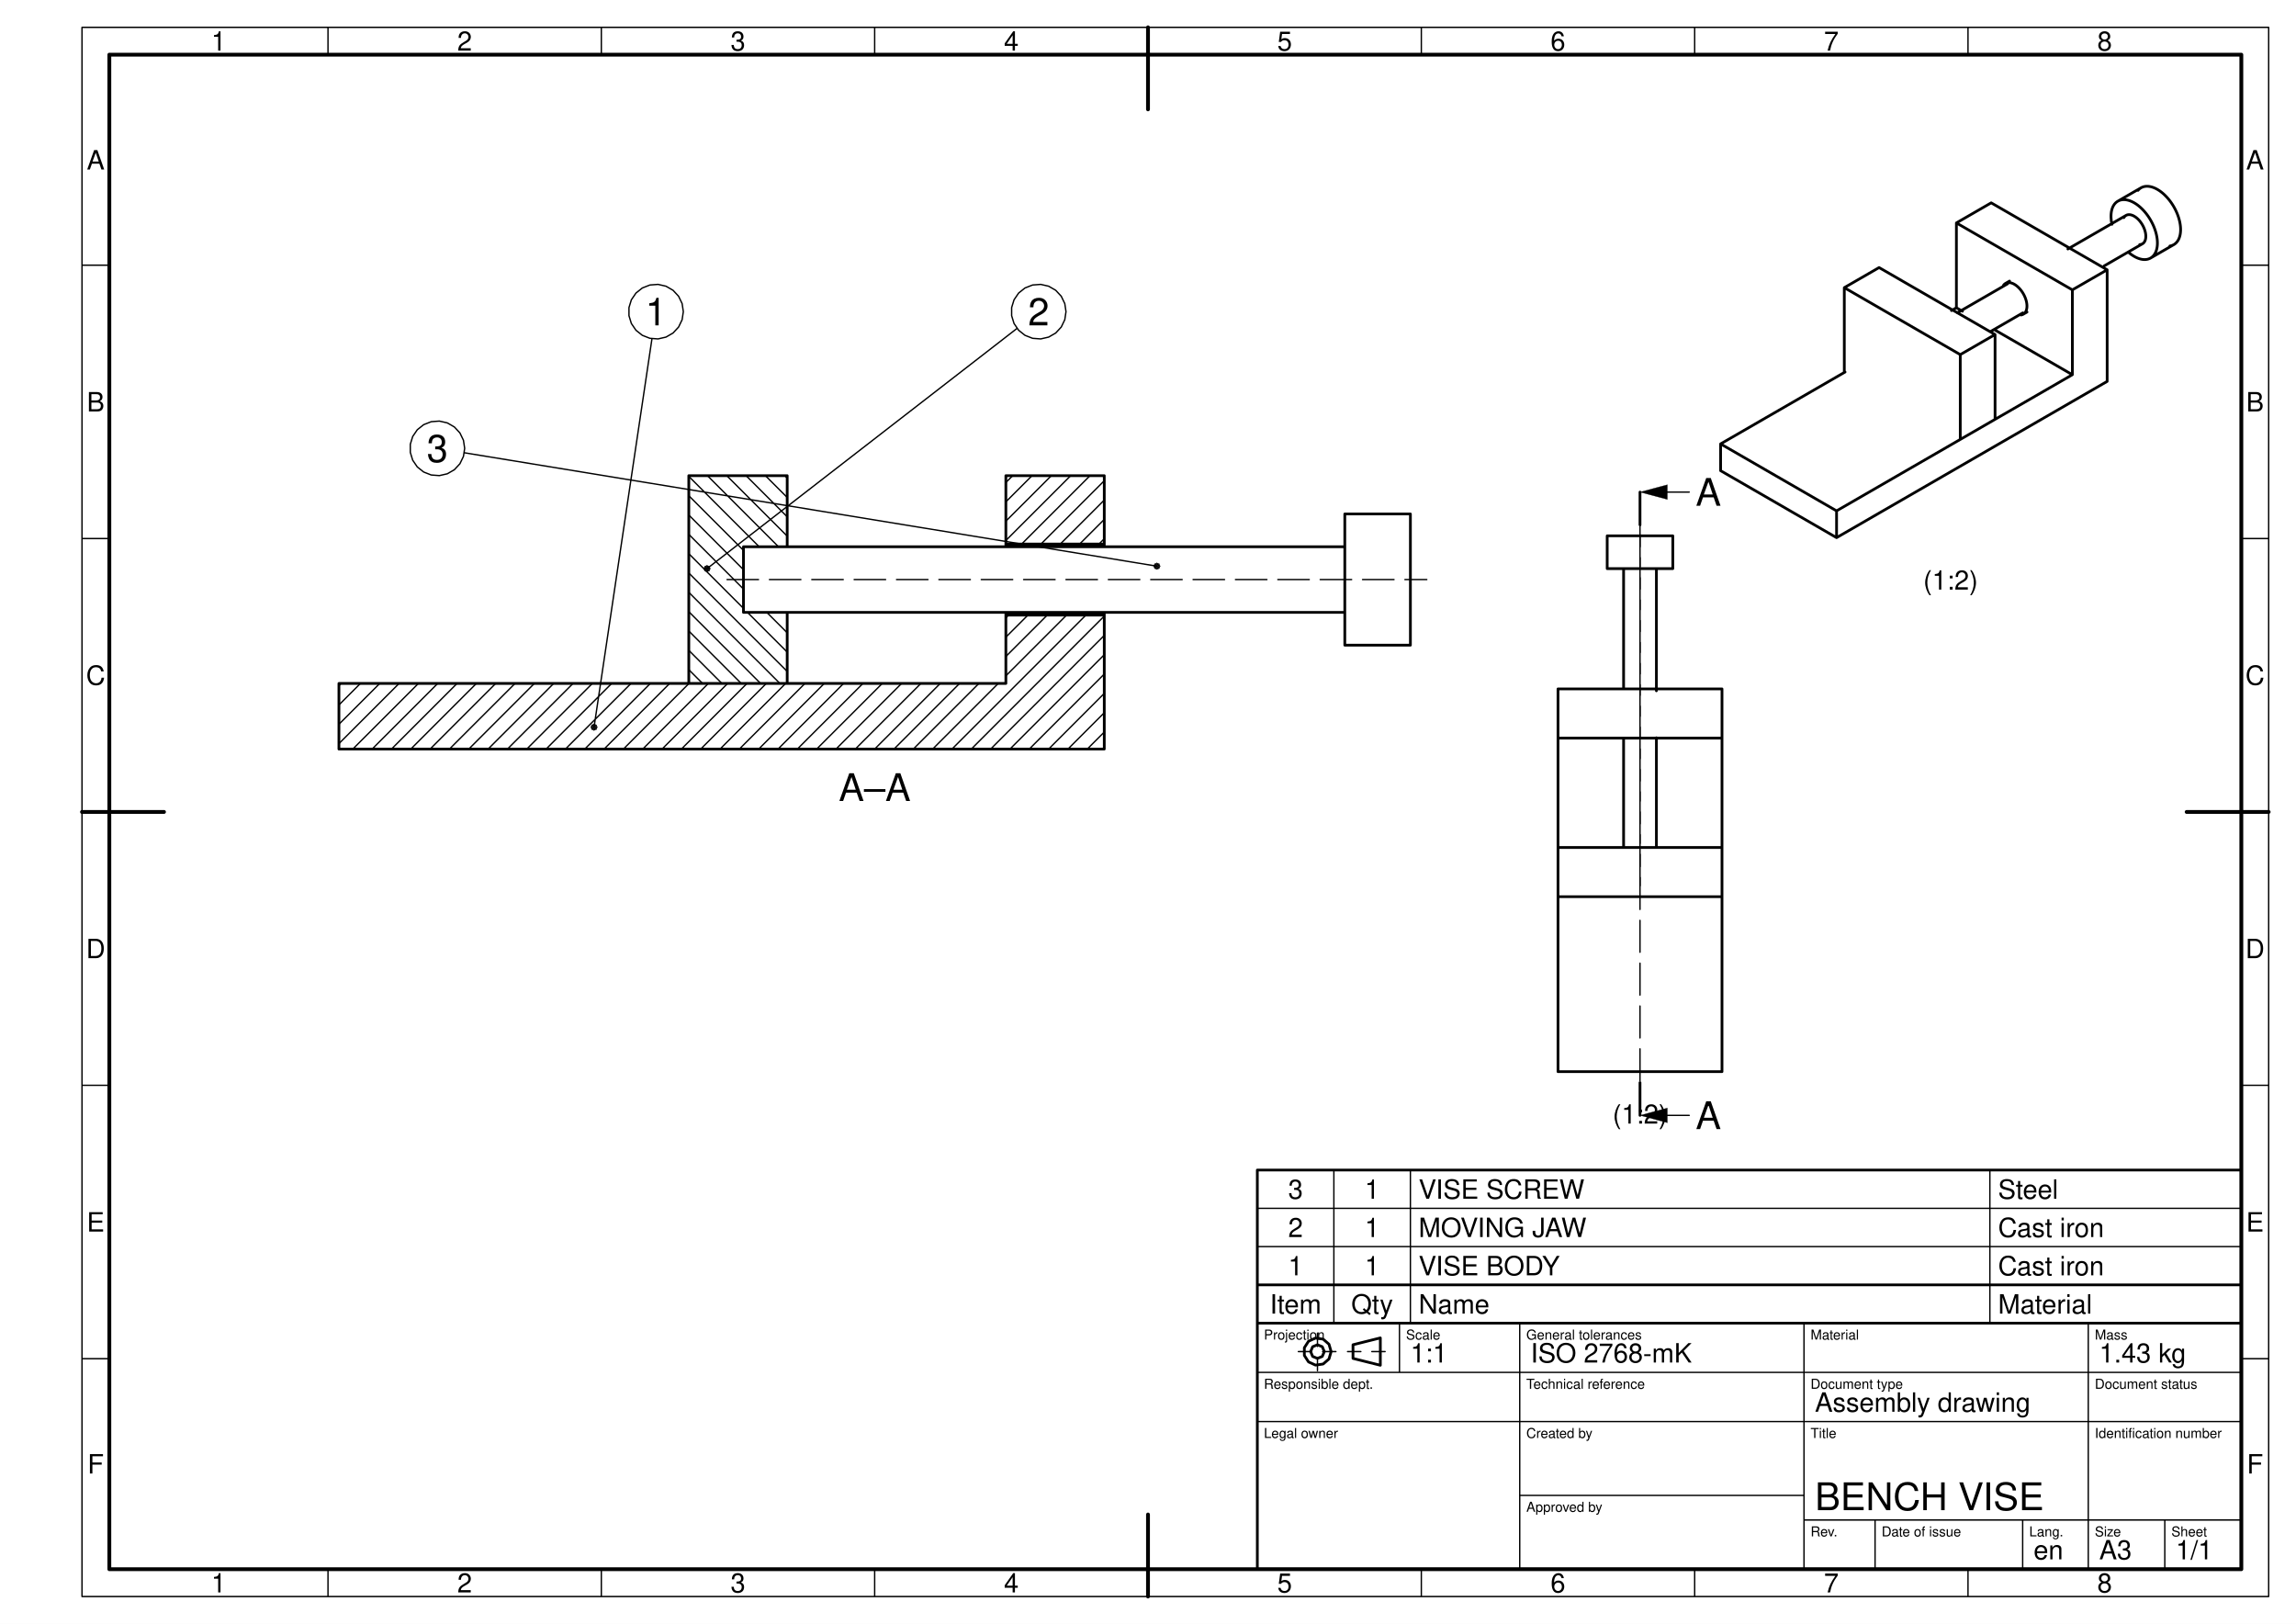
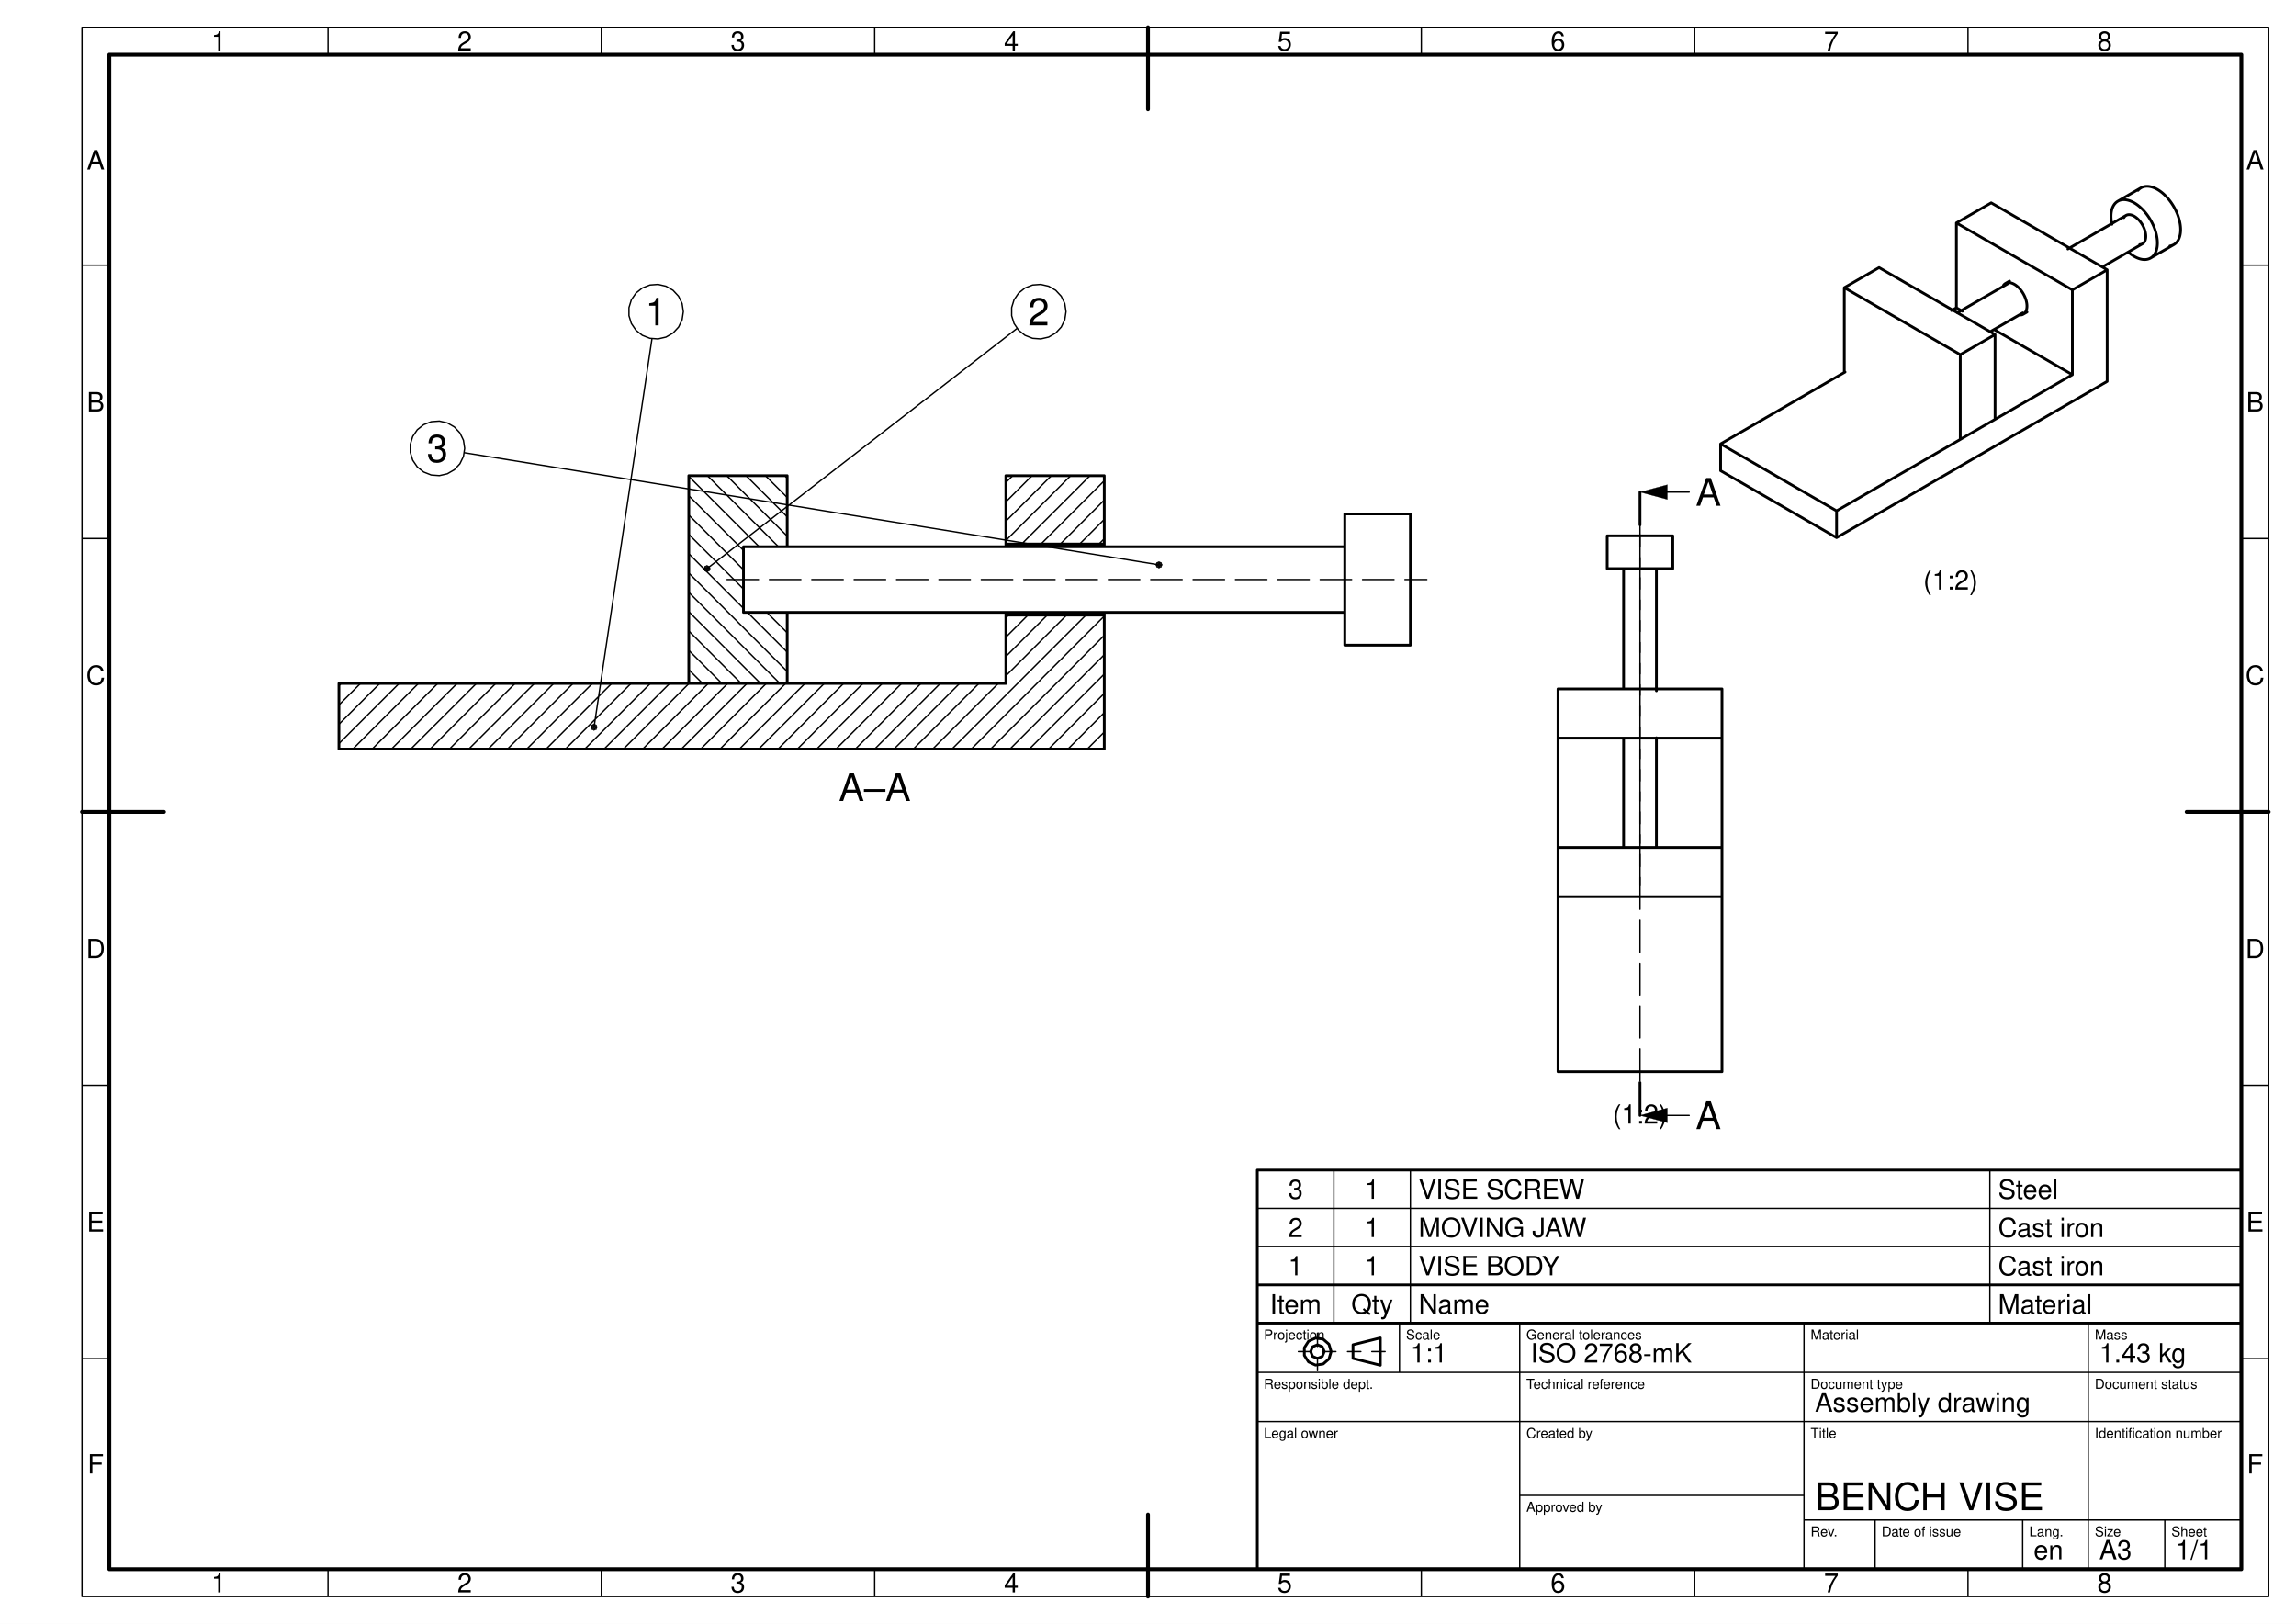
<svg xmlns="http://www.w3.org/2000/svg" width="420mm" height="297mm" viewBox="0 0 420 297">
  <rect width="420" height="297" fill="white" />
  <path d="M300.000 90.000L305.000 91.340L305.000 88.660Z" fill="rgb(0,0,0)" stroke="rgb(0,0,0)" stroke-width="0.05" />
  <path d="M300.000 204.000L305.000 205.340L305.000 202.660Z" fill="rgb(0,0,0)" stroke="rgb(0,0,0)" stroke-width="0.05" />
  <path d="M108.667 133.000L109.267 133.000L109.091 132.576Z" fill="rgb(0,0,0)" stroke="rgb(0,0,0)" stroke-width="0.05" />
  <path d="M108.667 133.000L109.091 132.576L108.667 132.400Z" fill="rgb(0,0,0)" stroke="rgb(0,0,0)" stroke-width="0.05" />
  <path d="M108.667 133.000L108.667 132.400L108.242 132.576Z" fill="rgb(0,0,0)" stroke="rgb(0,0,0)" stroke-width="0.05" />
  <path d="M108.667 133.000L108.242 132.576L108.067 133.000Z" fill="rgb(0,0,0)" stroke="rgb(0,0,0)" stroke-width="0.05" />
  <path d="M108.667 133.000L108.067 133.000L108.242 133.424Z" fill="rgb(0,0,0)" stroke="rgb(0,0,0)" stroke-width="0.05" />
  <path d="M108.667 133.000L108.242 133.424L108.667 133.600Z" fill="rgb(0,0,0)" stroke="rgb(0,0,0)" stroke-width="0.05" />
  <path d="M108.667 133.000L108.667 133.600L109.091 133.424Z" fill="rgb(0,0,0)" stroke="rgb(0,0,0)" stroke-width="0.05" />
  <path d="M108.667 133.000L109.091 133.424L109.267 133.000Z" fill="rgb(0,0,0)" stroke="rgb(0,0,0)" stroke-width="0.05" />
  <path d="M129.333 104.000L129.933 104.000L129.758 103.576Z" fill="rgb(0,0,0)" stroke="rgb(0,0,0)" stroke-width="0.05" />
  <path d="M129.333 104.000L129.758 103.576L129.333 103.400Z" fill="rgb(0,0,0)" stroke="rgb(0,0,0)" stroke-width="0.05" />
  <path d="M129.333 104.000L129.333 103.400L128.909 103.576Z" fill="rgb(0,0,0)" stroke="rgb(0,0,0)" stroke-width="0.05" />
  <path d="M129.333 104.000L128.909 103.576L128.733 104.000Z" fill="rgb(0,0,0)" stroke="rgb(0,0,0)" stroke-width="0.05" />
  <path d="M129.333 104.000L128.733 104.000L128.909 104.424Z" fill="rgb(0,0,0)" stroke="rgb(0,0,0)" stroke-width="0.05" />
  <path d="M129.333 104.000L128.909 104.424L129.333 104.600Z" fill="rgb(0,0,0)" stroke="rgb(0,0,0)" stroke-width="0.05" />
  <path d="M129.333 104.000L129.333 104.600L129.758 104.424Z" fill="rgb(0,0,0)" stroke="rgb(0,0,0)" stroke-width="0.05" />
  <path d="M129.333 104.000L129.758 104.424L129.933 104.000Z" fill="rgb(0,0,0)" stroke="rgb(0,0,0)" stroke-width="0.05" />
-   <path d="M211.625 103.550L212.225 103.550L212.049 103.125Z" fill="rgb(0,0,0)" stroke="rgb(0,0,0)" stroke-width="0.05" />
-   <path d="M211.625 103.550L212.049 103.125L211.625 102.950Z" fill="rgb(0,0,0)" stroke="rgb(0,0,0)" stroke-width="0.05" />
-   <path d="M211.625 103.550L211.625 102.950L211.201 103.125Z" fill="rgb(0,0,0)" stroke="rgb(0,0,0)" stroke-width="0.05" />
-   <path d="M211.625 103.550L211.201 103.125L211.025 103.550Z" fill="rgb(0,0,0)" stroke="rgb(0,0,0)" stroke-width="0.05" />
-   <path d="M211.625 103.550L211.025 103.550L211.201 103.974Z" fill="rgb(0,0,0)" stroke="rgb(0,0,0)" stroke-width="0.05" />
-   <path d="M211.625 103.550L211.201 103.974L211.625 104.150Z" fill="rgb(0,0,0)" stroke="rgb(0,0,0)" stroke-width="0.05" />
-   <path d="M211.625 103.550L211.625 104.150L212.049 103.974Z" fill="rgb(0,0,0)" stroke="rgb(0,0,0)" stroke-width="0.05" />
-   <path d="M211.625 103.550L212.049 103.974L212.225 103.550Z" fill="rgb(0,0,0)" stroke="rgb(0,0,0)" stroke-width="0.05" />
-   <path d="M15.000 292.000L415.000 292.000L415.000 5.000L15.000 5.000L15.000 292.000M60.000 10.000L60.000 5.000M60.000 287.000L60.000 292.000M110.000 10.000L110.000 5.000M110.000 287.000L110.000 292.000M160.000 10.000L160.000 5.000M160.000 287.000L160.000 292.000M210.000 10.000L210.000 5.000M210.000 287.000L210.000 292.000M260.000 10.000L260.000 5.000M260.000 287.000L260.000 292.000M310.000 10.000L310.000 5.000M310.000 287.000L310.000 292.000M360.000 10.000L360.000 5.000M360.000 287.000L360.000 292.000M410.000 248.500L415.000 248.500M20.000 248.500L15.000 248.500M410.000 198.500L415.000 198.500M20.000 198.500L15.000 198.500M410.000 148.500L415.000 148.500M20.000 148.500L15.000 148.500M410.000 98.500L415.000 98.500M20.000 98.500L15.000 98.500M410.000 48.500L415.000 48.500M20.000 48.500L15.000 48.500M410.000 260.000L382.000 260.000L330.000 260.000L278.000 260.000L278.000 287.000L278.000 273.500L278.000 260.000L278.000 251.000L230.000 251.000L256.000 251.000L278.000 251.000L330.000 251.000L382.000 251.000L410.000 251.000L410.000 260.000L410.000 278.000L410.000 287.000L396.000 287.000L382.000 287.000L370.000 287.000L343.000 287.000L330.000 287.000L278.000 287.000L230.000 287.000L230.000 260.000L230.000 251.000L230.000 242.000L256.000 242.000L278.000 242.000L330.000 242.000L382.000 242.000L410.000 242.000L410.000 251.000M256.000 251.000L256.000 242.000M278.000 251.000L278.000 242.000M330.000 260.000L330.000 273.500L330.000 287.000L330.000 278.000L330.000 260.000L330.000 251.000L330.000 242.000M382.000 287.000L382.000 278.000L382.000 260.000L382.000 251.000L382.000 242.000M230.000 260.000L278.000 260.000M278.000 273.500L330.000 273.500M330.000 278.000L382.000 278.000L396.000 278.000L410.000 278.000L382.000 278.000L370.000 278.000L343.000 278.000L330.000 278.000M343.000 287.000L343.000 278.000M370.000 287.000L370.000 278.000M396.000 287.000L396.000 278.000M201.036 99.500L201.431 99.105L202.000 98.536M197.500 99.500L199.344 97.656L202.000 95.000M193.964 99.500L197.258 96.207L202.000 91.464M190.429 99.500L195.171 94.758L202.000 87.929M186.893 99.500L193.085 93.309L199.393 87.000M184.000 98.858L190.998 91.860L195.858 87.000M184.000 95.322L188.912 90.411L192.322 87.000M184.000 91.787L186.825 88.962L188.787 87.000M184.000 88.251L184.738 87.513L185.251 87.000M198.642 112.500L198.642 112.500L191.011 120.132L185.285 125.857L176.341 134.801L174.142 137.000M195.107 112.500L195.107 112.500L184.000 123.607M191.571 112.500L191.571 112.500L184.000 120.071M188.036 112.500L188.036 112.500L184.000 116.536M184.500 112.500L184.500 112.500L184.000 113.000M202.000 133.891L200.135 135.756L199.136 136.755L198.891 137.000M202.000 130.355L198.013 134.342L195.880 136.475L195.355 137.000M202.000 126.820L195.892 132.928L192.624 136.196L191.820 137.000M202.000 123.284L193.771 131.514L189.367 135.917L188.284 137.000M202.000 119.749L191.649 130.099L186.111 135.638L184.749 137.000M202.000 116.213L189.528 128.685L182.854 135.359L181.213 137.000M202.000 112.678L187.407 127.271L179.598 135.080L177.678 137.000M182.607 125.000L173.085 134.522L170.607 137.000M179.071 125.000L169.829 134.242L167.071 137.000M175.536 125.000L166.572 133.963L163.536 137.000M172.000 125.000L163.316 133.684L160.000 137.000M168.464 125.000L160.059 133.405L156.464 137.000M164.929 125.000L156.803 133.126L152.929 137.000M161.393 125.000L153.547 132.847L149.393 137.000M157.858 125.000L150.290 132.568L145.858 137.000M154.322 125.000L147.034 132.289L142.322 137.000M150.787 125.000L143.777 132.009L138.787 137.000M147.251 125.000L140.521 131.730L135.251 137.000M143.716 125.000L137.264 131.451L131.716 137.000M140.180 125.000L134.008 131.172L128.180 137.000M136.645 125.000L130.752 130.893L124.645 137.000M133.109 125.000L127.495 130.614L121.109 137.000M129.574 125.000L124.239 130.335L117.574 137.000M126.038 125.000L120.982 130.056L114.038 137.000M122.503 125.000L117.726 129.777L110.503 137.000M118.967 125.000L114.470 129.497L106.967 137.000M115.431 125.000L111.213 129.218L103.431 137.000M111.896 125.000L107.957 128.939L99.896 137.000M108.360 125.000L104.700 128.660L96.360 137.000M104.825 125.000L101.444 128.381L92.825 137.000M101.289 125.000L98.188 128.102L89.289 137.000M97.754 125.000L94.931 127.823L85.754 137.000M94.218 125.000L91.675 127.544L82.218 137.000M90.683 125.000L88.418 127.264L78.683 137.000M87.147 125.000L85.162 126.985L75.147 137.000M83.612 125.000L81.905 126.706L71.612 137.000M80.076 125.000L78.649 126.427L68.076 137.000M76.541 125.000L75.393 126.148L64.541 137.000M73.005 125.000L72.136 125.869L62.000 136.005M69.470 125.000L68.880 125.590L62.000 132.470M65.934 125.000L65.623 125.311L62.000 128.934M62.398 125.000L62.367 125.031L62.000 125.398M143.805 112.000L143.887 112.082L144.000 112.195M140.269 112.000L141.834 113.565L144.000 115.731M136.734 112.000L139.781 115.047L144.000 119.266M126.000 104.802L131.771 110.573L134.782 113.584L137.728 116.530L144.000 122.802M126.000 108.337L130.761 113.098L133.245 115.582L135.675 118.012L142.663 125.000M126.000 111.873L129.751 115.624L131.707 117.580L133.622 119.495L139.127 125.000M126.000 115.409L128.740 118.149L130.170 119.579L131.569 120.978L135.591 125.000M126.000 118.944L127.730 120.674L128.633 121.577L129.516 122.460L132.056 125.000M126.000 122.480L126.720 123.200L127.096 123.575L127.463 123.943L128.520 125.000M144.000 87.447L143.553 87.000M144.000 90.982L140.018 87.000M144.000 94.518L136.482 87.000M144.000 98.053L132.947 87.000M142.411 100.000L138.281 95.869L129.411 87.000M126.000 87.124L126.414 87.539L138.876 100.000M126.000 90.660L135.811 100.471L136.000 100.660M126.000 94.195L134.801 102.997L136.000 104.195M126.000 97.731L133.791 105.522L136.000 107.731M126.000 101.266L132.781 108.047L136.000 111.266M309.000 90.000L304.000 90.000M309.000 204.000L304.000 204.000M230.000 228.000L410.000 228.000M230.000 221.000L410.000 221.000M244.000 242.000L244.000 214.000M258.000 242.000L258.000 214.000M364.000 242.000L364.000 214.000M125.000 57.000L124.778 55.526L124.131 54.183L123.117 53.091L121.827 52.346L120.374 52.014L118.887 52.125L117.500 52.670L116.335 53.599L115.495 54.831L115.056 56.255L115.056 57.745L115.495 59.169L116.335 60.401L117.500 61.330L118.887 61.875L120.374 61.986L121.827 61.654L123.117 60.909L124.131 59.817L124.778 58.474L125.000 57.000M119.263 61.945L108.667 133.000M195.000 57.000L194.778 55.526L194.131 54.183L193.117 53.091L191.827 52.346L190.374 52.014L188.887 52.125L187.500 52.670L186.335 53.599L185.495 54.831L185.056 56.255L185.056 57.745L185.495 59.169L186.335 60.401L187.500 61.330L188.887 61.875L190.374 61.986L191.827 61.654L193.117 60.909L194.131 59.817L194.778 58.474L195.000 57.000M186.047 60.062L129.333 104.000M85.000 82.000L84.778 80.526L84.131 79.183L83.117 78.091L81.827 77.346L80.374 77.014L78.887 77.125L77.500 77.670L76.335 78.599L75.495 79.831L75.056 81.255L75.056 82.745L75.495 84.169L76.335 85.401L77.500 86.330L78.887 86.875L80.374 86.986L81.827 86.654L83.117 85.909L84.131 84.817L84.778 83.474L85.000 82.000M84.934 82.808L211.625 103.550" fill="none" stroke="black" stroke-width="0.25" stroke-linecap="round" stroke-linejoin="round" />
+   <path d="M212.007 103.305L212.607 103.305L212.431 102.881Z" fill="rgb(0,0,0)" stroke="rgb(0,0,0)" stroke-width="0.05" />
+   <path d="M212.007 103.305L212.431 102.881L212.007 102.705Z" fill="rgb(0,0,0)" stroke="rgb(0,0,0)" stroke-width="0.05" />
+   <path d="M212.007 103.305L212.007 102.705L211.583 102.881Z" fill="rgb(0,0,0)" stroke="rgb(0,0,0)" stroke-width="0.05" />
+   <path d="M212.007 103.305L211.583 102.881L211.407 103.305Z" fill="rgb(0,0,0)" stroke="rgb(0,0,0)" stroke-width="0.05" />
+   <path d="M212.007 103.305L211.407 103.305L211.583 103.729Z" fill="rgb(0,0,0)" stroke="rgb(0,0,0)" stroke-width="0.05" />
+   <path d="M212.007 103.305L211.583 103.729L212.007 103.905Z" fill="rgb(0,0,0)" stroke="rgb(0,0,0)" stroke-width="0.05" />
+   <path d="M212.007 103.305L212.007 103.905L212.431 103.729Z" fill="rgb(0,0,0)" stroke="rgb(0,0,0)" stroke-width="0.05" />
+   <path d="M212.007 103.305L212.431 103.729L212.607 103.305Z" fill="rgb(0,0,0)" stroke="rgb(0,0,0)" stroke-width="0.05" />
+   <path d="M15.000 292.000L415.000 292.000L415.000 5.000L15.000 5.000L15.000 292.000M60.000 10.000L60.000 5.000M60.000 287.000L60.000 292.000M110.000 10.000L110.000 5.000M110.000 287.000L110.000 292.000M160.000 10.000L160.000 5.000M160.000 287.000L160.000 292.000M210.000 10.000L210.000 5.000M210.000 287.000L210.000 292.000M260.000 10.000L260.000 5.000M260.000 287.000L260.000 292.000M310.000 10.000L310.000 5.000M310.000 287.000L310.000 292.000M360.000 10.000L360.000 5.000M360.000 287.000L360.000 292.000M410.000 248.500L415.000 248.500M20.000 248.500L15.000 248.500M410.000 198.500L415.000 198.500M20.000 198.500L15.000 198.500M410.000 148.500L415.000 148.500M20.000 148.500L15.000 148.500M410.000 98.500L415.000 98.500M20.000 98.500L15.000 98.500M410.000 48.500L415.000 48.500M20.000 48.500L15.000 48.500M410.000 260.000L382.000 260.000L330.000 260.000L278.000 260.000L278.000 287.000L278.000 273.500L278.000 260.000L278.000 251.000L230.000 251.000L256.000 251.000L278.000 251.000L330.000 251.000L382.000 251.000L410.000 251.000L410.000 260.000L410.000 278.000L410.000 287.000L396.000 287.000L382.000 287.000L370.000 287.000L343.000 287.000L330.000 287.000L278.000 287.000L230.000 287.000L230.000 260.000L230.000 251.000L230.000 242.000L256.000 242.000L278.000 242.000L330.000 242.000L382.000 242.000L410.000 242.000L410.000 251.000M256.000 251.000L256.000 242.000M278.000 251.000L278.000 242.000M330.000 260.000L330.000 273.500L330.000 287.000L330.000 278.000L330.000 260.000L330.000 251.000L330.000 242.000M382.000 287.000L382.000 278.000L382.000 260.000L382.000 251.000L382.000 242.000M230.000 260.000L278.000 260.000M278.000 273.500L330.000 273.500M330.000 278.000L382.000 278.000L396.000 278.000L410.000 278.000L382.000 278.000L370.000 278.000L343.000 278.000L330.000 278.000M343.000 287.000L343.000 278.000M370.000 287.000L370.000 278.000M396.000 287.000L396.000 278.000M201.036 99.500L201.431 99.105L202.000 98.536M197.500 99.500L199.344 97.656L202.000 95.000M193.964 99.500L197.258 96.207L202.000 91.464M190.429 99.500L195.171 94.758L202.000 87.929M186.893 99.500L193.085 93.309L199.393 87.000M184.000 98.858L190.998 91.860L195.858 87.000M184.000 95.322L188.912 90.411L192.322 87.000M184.000 91.787L186.825 88.962L188.787 87.000M184.000 88.251L184.738 87.513L185.251 87.000M198.642 112.500L198.642 112.500L191.011 120.132L185.285 125.857L176.341 134.801L174.142 137.000M195.107 112.500L195.107 112.500L184.000 123.607M191.571 112.500L191.571 112.500L184.000 120.071M188.036 112.500L188.036 112.500L184.000 116.536M184.500 112.500L184.500 112.500L184.000 113.000M202.000 133.891L200.135 135.756L199.136 136.755L198.891 137.000M202.000 130.355L198.013 134.342L195.880 136.475L195.355 137.000M202.000 126.820L195.892 132.928L192.624 136.196L191.820 137.000M202.000 123.284L193.771 131.514L189.367 135.917L188.284 137.000M202.000 119.749L191.649 130.099L186.111 135.638L184.749 137.000M202.000 116.213L189.528 128.685L182.854 135.359L181.213 137.000M202.000 112.678L187.407 127.271L179.598 135.080L177.678 137.000M182.607 125.000L173.085 134.522L170.607 137.000M179.071 125.000L169.829 134.242L167.071 137.000M175.536 125.000L166.572 133.963L163.536 137.000M172.000 125.000L163.316 133.684L160.000 137.000M168.464 125.000L160.059 133.405L156.464 137.000M164.929 125.000L156.803 133.126L152.929 137.000M161.393 125.000L153.547 132.847L149.393 137.000M157.858 125.000L150.290 132.568L145.858 137.000M154.322 125.000L147.034 132.289L142.322 137.000M150.787 125.000L143.777 132.009L138.787 137.000M147.251 125.000L140.521 131.730L135.251 137.000M143.716 125.000L137.264 131.451L131.716 137.000M140.180 125.000L134.008 131.172L128.180 137.000M136.645 125.000L130.752 130.893L124.645 137.000M133.109 125.000L127.495 130.614L121.109 137.000M129.574 125.000L124.239 130.335L117.574 137.000M126.038 125.000L120.982 130.056L114.038 137.000M122.503 125.000L117.726 129.777L110.503 137.000M118.967 125.000L114.470 129.497L106.967 137.000M115.431 125.000L111.213 129.218L103.431 137.000M111.896 125.000L107.957 128.939L99.896 137.000M108.360 125.000L104.700 128.660L96.360 137.000M104.825 125.000L101.444 128.381L92.825 137.000M101.289 125.000L98.188 128.102L89.289 137.000M97.754 125.000L94.931 127.823L85.754 137.000M94.218 125.000L91.675 127.544L82.218 137.000M90.683 125.000L88.418 127.264L78.683 137.000M87.147 125.000L85.162 126.985L75.147 137.000M83.612 125.000L81.905 126.706L71.612 137.000M80.076 125.000L78.649 126.427L68.076 137.000M76.541 125.000L75.393 126.148L64.541 137.000M73.005 125.000L72.136 125.869L62.000 136.005M69.470 125.000L68.880 125.590L62.000 132.470M65.934 125.000L65.623 125.311L62.000 128.934M62.398 125.000L62.367 125.031L62.000 125.398M143.805 112.000L143.887 112.082L144.000 112.195M140.269 112.000L141.834 113.565L144.000 115.731M136.734 112.000L139.781 115.047L144.000 119.266M126.000 104.802L131.771 110.573L134.782 113.584L137.728 116.530L144.000 122.802M126.000 108.337L130.761 113.098L133.245 115.582L135.675 118.012L142.663 125.000M126.000 111.873L129.751 115.624L131.707 117.580L133.622 119.495L139.127 125.000M126.000 115.409L128.740 118.149L130.170 119.579L131.569 120.978L135.591 125.000M126.000 118.944L127.730 120.674L128.633 121.577L129.516 122.460L132.056 125.000M126.000 122.480L126.720 123.200L127.096 123.575L127.463 123.943L128.520 125.000M144.000 87.447L143.553 87.000M144.000 90.982L140.018 87.000M144.000 94.518L136.482 87.000M144.000 98.053L132.947 87.000M142.411 100.000L138.281 95.869L129.411 87.000M126.000 87.124L126.414 87.539L138.876 100.000M126.000 90.660L135.811 100.471L136.000 100.660M126.000 94.195L134.801 102.997L136.000 104.195M126.000 97.731L133.791 105.522L136.000 107.731M126.000 101.266L132.781 108.047L136.000 111.266M309.000 90.000L304.000 90.000M309.000 204.000L304.000 204.000M230.000 228.000L410.000 228.000M230.000 221.000L410.000 221.000M244.000 242.000L244.000 214.000M258.000 242.000L258.000 214.000M364.000 242.000L364.000 214.000M125.000 57.000L124.778 55.526L124.131 54.183L123.117 53.091L121.827 52.346L120.374 52.014L118.887 52.125L117.500 52.670L116.335 53.599L115.495 54.831L115.056 56.255L115.056 57.745L115.495 59.169L116.335 60.401L117.500 61.330L118.887 61.875L120.374 61.986L121.827 61.654L123.117 60.909L124.131 59.817L124.778 58.474L125.000 57.000M119.263 61.945L108.667 133.000M195.000 57.000L194.778 55.526L194.131 54.183L193.117 53.091L191.827 52.346L190.374 52.014L188.887 52.125L187.500 52.670L186.335 53.599L185.495 54.831L185.056 56.255L185.056 57.745L185.495 59.169L186.335 60.401L187.500 61.330L188.887 61.875L190.374 61.986L191.827 61.654L193.117 60.909L194.131 59.817L194.778 58.474L195.000 57.000M186.047 60.062L129.333 104.000M85.000 82.000L84.778 80.526L84.131 79.183L83.117 78.091L81.827 77.346L80.374 77.014L78.887 77.125L77.500 77.670L76.335 78.599L75.495 79.831L75.056 81.255L75.056 82.745L75.495 84.169L76.335 85.401L77.500 86.330L78.887 86.875L80.374 86.986L81.827 86.654L83.117 85.909L84.131 84.817L84.778 83.474L85.000 82.000M84.936 82.797L212.007 103.305" fill="none" stroke="black" stroke-width="0.25" stroke-linecap="round" stroke-linejoin="round" />
  <path d="M246.500 247.200L253.500 247.200" fill="none" stroke="black" stroke-width="0.25" stroke-linecap="round" stroke-linejoin="round" stroke-dasharray="2.438 1 0 1" />
  <path d="M237.500 247.200L244.500 247.200" fill="none" stroke="black" stroke-width="0.25" stroke-linecap="round" stroke-linejoin="round" stroke-dasharray="2.438 1 0 1" />
  <path d="M241.000 250.700L241.000 243.700" fill="none" stroke="black" stroke-width="0.25" stroke-linecap="round" stroke-linejoin="round" stroke-dasharray="2.438 1 0 1" />
  <path d="M300.000 162.000L300.000 95.000" fill="none" stroke="black" stroke-width="0.25" stroke-linecap="round" stroke-linejoin="round" stroke-dasharray="5.75 1 0 1" />
  <path d="M133.000 106.000L261.000 106.000" fill="none" stroke="black" stroke-width="0.25" stroke-linecap="round" stroke-linejoin="round" stroke-dasharray="5.75 1 0 1" />
  <path d="M300.000 90.000L300.000 204.000" fill="none" stroke="black" stroke-width="0.25" stroke-linecap="round" stroke-linejoin="round" stroke-dasharray="5.833 1 0 1" />
  <path d="M300.000 90.000L300.000 96.000" fill="none" stroke="black" stroke-width="0.5" stroke-linecap="round" stroke-linejoin="round" stroke-dasharray="11.5 2 0 2" />
  <path d="M300.000 204.000L300.000 198.000" fill="none" stroke="black" stroke-width="0.5" stroke-linecap="round" stroke-linejoin="round" stroke-dasharray="11.5 2 0 2" />
  <path d="M247.500 248.450L252.500 249.700L252.500 244.700L247.500 245.950L247.500 248.450M243.500 247.200L243.103 245.848L242.039 244.926L240.644 244.725L239.363 245.311L238.601 246.496L238.601 247.904L239.363 249.089L240.644 249.675L242.039 249.474L243.103 248.552L243.500 247.200M242.250 247.200L241.884 246.316L241.000 245.950L240.116 246.316L239.750 247.200L240.116 248.084L241.000 248.450L241.884 248.084L242.250 247.200M230.000 287.000L410.000 287.000L410.000 242.000L410.000 214.000L230.000 214.000L230.000 242.000L230.000 287.000M410.000 242.000L230.000 242.000M285.000 126.000L285.000 196.000L315.000 196.000L315.000 126.000L303.125 126.000L296.875 126.000L285.000 126.000M285.000 135.000L315.000 135.000M285.000 155.000L315.000 155.000M285.000 164.000L315.000 164.000M294.001 104.000L297.000 104.000L303.000 104.000L306.000 104.000L306.000 98.000L294.001 98.000M294.000 98.000L294.000 101.000L294.000 104.000M297.000 104.000L297.000 125.792M303.000 154.703L303.000 134.938M303.000 126.344L303.000 104.000M297.000 135.132L297.000 154.849M337.510 68.044L314.745 81.188L314.745 86.087L335.958 98.334L385.456 69.757L385.456 49.344L364.243 37.097L357.879 40.771L357.879 56.285L358.984 56.922M335.958 98.334L335.958 93.435L379.092 68.532L379.092 53.019L385.456 49.344M357.879 40.771L379.092 53.019M364.950 60.367L379.092 68.532M369.682 57.608L369.754 57.597L369.824 57.581L369.893 57.562L369.960 57.538L370.025 57.511L370.087 57.479L370.148 57.443L370.206 57.404L370.262 57.361L370.315 57.314L370.365 57.263L370.413 57.209L370.458 57.152L370.500 57.091L370.539 57.028L370.575 56.962L370.608 56.893L370.639 56.822L370.666 56.748L370.690 56.673L370.711 56.596L370.730 56.517L370.745 56.437L370.758 56.355L370.768 56.273L370.776 56.189L370.781 56.105L370.783 56.021L370.783 55.936L370.781 55.848L370.776 55.759L370.768 55.667L370.758 55.573L370.745 55.476L370.730 55.378L370.711 55.278L370.690 55.176L370.666 55.073L370.639 54.968L370.608 54.862L370.575 54.755L370.539 54.647L370.500 54.538L370.458 54.429L370.413 54.320L370.365 54.211L370.315 54.102L370.262 53.994L370.206 53.886L370.148 53.779L370.087 53.674L370.025 53.570L369.960 53.467L369.893 53.367L369.824 53.268L369.754 53.171L369.682 53.077L369.609 52.986L369.535 52.897L369.460 52.811L369.384 52.728L369.307 52.648L369.230 52.571L369.153 52.498L369.075 52.427L368.998 52.361L368.920 52.297L368.843 52.237L368.767 52.180L368.691 52.127L368.615 52.077L368.541 52.031L368.467 51.987L368.393 51.947L368.318 51.908L368.242 51.872L368.166 51.839L368.089 51.809L368.012 51.781L367.934 51.757L367.857 51.736L367.779 51.719L367.702 51.705L367.625 51.694L367.549 51.688L367.473 51.685L367.398 51.686L367.325 51.691L367.252 51.700L367.181 51.714L367.112 51.731L367.044 51.753L366.978 51.778L366.914 51.808L366.853 51.841L366.793 51.879L366.736 51.920L366.682 51.966L366.630 52.014L366.581 52.067L366.535 52.122L366.491 52.181M356.980 56.803L357.879 56.285M314.745 81.188L335.958 93.435M337.373 68.124L337.373 52.610L343.737 48.936L364.950 61.184L364.950 76.697M337.373 52.610L358.586 64.858L364.950 61.184M358.586 80.371L358.586 64.858M396.924 44.995L397.056 44.970L397.184 44.938L397.309 44.898L397.430 44.851L397.548 44.796L397.662 44.734L397.772 44.665L397.877 44.588L397.978 44.505L398.073 44.415L398.164 44.318L398.249 44.216L398.330 44.107L398.405 43.992L398.474 43.873L398.538 43.748L398.596 43.619L398.649 43.485L398.697 43.348L398.739 43.207L398.776 43.063L398.807 42.916L398.833 42.767L398.854 42.615L398.871 42.462L398.882 42.308L398.889 42.152L398.891 41.996L398.889 41.837L398.882 41.674L398.871 41.506L398.854 41.334L398.833 41.158L398.807 40.979L398.776 40.796L398.739 40.609L398.697 40.420L398.649 40.227L398.596 40.033L398.538 39.836L398.474 39.638L398.405 39.438L398.330 39.237L398.249 39.035L398.164 38.834L398.073 38.633L397.978 38.432L397.877 38.233L397.772 38.035L397.662 37.839L397.548 37.645L397.430 37.454L397.309 37.267L397.184 37.082L397.056 36.902L396.924 36.726L396.791 36.555L396.655 36.388L396.517 36.227L396.377 36.071L396.236 35.921L396.095 35.776L395.952 35.637L395.809 35.504L395.666 35.378L395.523 35.257L395.380 35.143L395.238 35.036L395.097 34.934L394.958 34.839L394.819 34.750L394.682 34.667L394.546 34.590L394.408 34.517L394.269 34.448L394.129 34.384L393.987 34.326L393.845 34.272L393.702 34.225L393.559 34.183L393.416 34.147L393.273 34.118L393.131 34.095L392.989 34.080L392.849 34.071L392.710 34.069L392.573 34.075L392.439 34.089L392.306 34.109L392.176 34.138L392.050 34.174L391.926 34.217L391.807 34.268L391.691 34.326L391.579 34.392L391.471 34.465L391.369 34.545L391.270 34.632L391.177 34.725L391.089 34.825M391.409 44.733L391.477 44.729L391.544 44.720L391.609 44.708L391.673 44.692L391.736 44.672L391.797 44.648L391.856 44.621L391.913 44.590L391.967 44.555L392.020 44.517L392.070 44.475L392.118 44.430L392.163 44.382L392.206 44.330L392.246 44.276L392.284 44.219L392.318 44.159L392.350 44.097L392.380 44.032L392.406 43.965L392.430 43.897L392.451 43.826L392.469 43.754L392.485 43.681L392.498 43.606L392.509 43.530L392.517 43.454L392.522 43.377L392.526 43.299L392.527 43.221L392.526 43.141L392.522 43.060L392.517 42.976L392.509 42.890L392.498 42.802L392.485 42.712L392.469 42.621L392.451 42.527L392.430 42.433L392.406 42.336L392.380 42.239L392.350 42.141L392.318 42.041L392.284 41.942L392.246 41.841L392.206 41.740L392.163 41.640L392.118 41.539L392.070 41.439L392.020 41.339L391.967 41.240L391.913 41.142L391.856 41.045L391.797 40.950L391.736 40.856L391.673 40.764L391.609 40.674L391.544 40.586L391.477 40.500L391.409 40.417L391.340 40.336L391.270 40.258L391.200 40.183L391.129 40.111L391.057 40.041L390.986 39.975L390.914 39.912L390.843 39.851L390.772 39.794L390.701 39.740L390.630 39.690L390.560 39.642L390.491 39.598L390.423 39.556L390.354 39.518L390.286 39.481L390.216 39.447L390.146 39.415L390.075 39.385L390.004 39.359L389.933 39.335L389.861 39.314L389.789 39.296L389.718 39.282L389.647 39.270L389.576 39.262L389.506 39.258L389.437 39.257L389.368 39.260L389.301 39.267L389.235 39.277L389.170 39.291L389.106 39.309L389.045 39.331L388.985 39.357L388.927 39.386L388.871 39.419L388.817 39.455L388.766 39.495L388.717 39.539L388.670 39.585L388.626 39.635L388.585 39.688L388.546 39.744L388.510 39.802M389.316 46.102L389.387 46.165L389.460 46.225L389.527 46.288L389.602 46.343L389.667 46.406L389.745 46.453L389.805 46.519L389.886 46.558L390.027 46.656L390.166 46.748L390.303 46.834L390.440 46.914L390.576 46.989L390.715 47.060L390.855 47.127L390.996 47.188L391.138 47.244L391.280 47.295L391.423 47.339L391.566 47.378L391.709 47.410L391.852 47.436L391.994 47.456L392.135 47.468L392.274 47.473L392.412 47.471L392.548 47.461L392.682 47.444L392.813 47.420L392.941 47.388L393.066 47.348L393.188 47.301L393.306 47.246L393.420 47.184L393.529 47.114L393.634 47.038L393.735 46.955L393.831 46.864L393.921 46.768L394.007 46.665L394.087 46.556L394.162 46.442L394.231 46.322L394.295 46.198L394.354 46.068L394.407 45.935L394.454 45.798L394.496 45.657L394.533 45.512L394.564 45.366L394.591 45.216L394.612 45.065L394.628 44.912L394.639 44.757L394.646 44.602L394.648 44.445L394.646 44.286L394.639 44.123L394.628 43.956L394.612 43.784L394.591 43.608L394.564 43.428L394.533 43.245L394.496 43.059L394.454 42.869L394.407 42.677L394.354 42.482L394.295 42.286L394.231 42.087L394.162 41.887L394.087 41.686L394.007 41.485L393.921 41.283L393.831 41.082L393.735 40.882L393.634 40.682L393.529 40.484L393.420 40.288L393.306 40.095L393.188 39.904L393.066 39.716L392.941 39.532L392.813 39.352L392.682 39.176L392.548 39.004L392.412 38.838L392.274 38.677L392.135 38.520L391.994 38.370L391.852 38.225L391.709 38.087L391.566 37.954L391.423 37.827L391.280 37.707L391.138 37.593L390.996 37.485L390.855 37.384L390.715 37.288L390.576 37.199L390.440 37.117L390.303 37.039L390.166 36.966L390.027 36.898L389.886 36.834L389.745 36.775L389.602 36.722L389.460 36.674L389.316 36.632L389.173 36.597L389.030 36.567L388.888 36.545L388.747 36.529L388.607 36.520L388.468 36.519L388.331 36.525L388.196 36.538L388.063 36.559L387.934 36.587L387.807 36.623L387.684 36.666L387.564 36.717L387.448 36.776L387.336 36.842L387.229 36.915L387.126 36.995L387.028 37.081L386.935 37.175L386.846 37.274L386.764 37.380L386.686 37.492L386.614 37.609L386.547 37.731L386.486 37.858L386.430 37.989L386.380 38.125L386.335 38.264L386.296 38.407L386.262 38.552L386.233 38.700L386.209 38.851L386.191 39.003L386.177 39.157L386.168 39.312L386.163 39.468L386.163 39.625L386.168 39.786L386.177 39.952L386.191 40.122L386.209 40.295L386.207 40.387L386.233 40.473L386.238 40.565L386.262 40.654L386.274 40.748L386.296 40.839L386.314 40.934L386.335 41.027M391.648 34.350L388.997 35.881L387.406 36.800M397.648 44.742L393.406 47.192M388.906 39.398L378.271 45.537M367.257 51.896L364.599 53.431L358.036 57.220M391.906 44.594L384.917 48.629M370.029 57.224L364.181 60.601M366.860 51.837L367.603 51.408M370.110 57.466L370.792 57.072M202.000 112.000L202.000 137.000L62.000 137.000L62.000 125.000L126.389 125.000L144.181 125.000L184.000 125.000L184.000 112.333L184.000 112.303M184.000 99.697L184.000 99.667L184.000 87.000L202.000 87.000L202.000 99.500L202.000 99.697M202.000 99.500L184.000 99.500M202.000 112.500L184.000 112.500M126.000 125.000L126.000 87.000L144.000 87.000L144.000 99.667L144.000 100.000M144.000 112.000L144.000 112.333L144.000 125.000M258.000 118.000L258.000 106.000L258.000 94.000M136.000 112.000L136.000 111.998L136.000 106.000L136.000 100.000M246.000 118.000L246.000 112.000L246.000 111.741L246.000 106.000L246.000 100.000L246.000 94.000M258.000 118.000L255.000 118.000L246.000 118.000M258.000 94.000L249.000 94.000L246.000 94.000M246.000 112.000L218.500 112.000L136.000 112.000M246.000 100.000L163.500 100.000L136.000 100.000M230.000 235.000L410.000 235.000" fill="none" stroke="black" stroke-width="0.5" stroke-linecap="round" stroke-linejoin="round" />
  <path d="M20.000 287.000L410.000 287.000L410.000 10.000L20.000 10.000L20.000 287.000M210.000 292.000L210.000 277.000M210.000 5.000L210.000 20.000M15.000 148.500L30.000 148.500M415.000 148.500L400.000 148.500" fill="none" stroke="black" stroke-width="0.7" stroke-linecap="round" stroke-linejoin="round" />
  <text transform="translate(40.000 7.500) rotate(-0.000) translate(0 1.750)" font-family="Helvetica, Arial, sans-serif" font-size="4.875" text-anchor="middle">1</text>
  <text transform="translate(40.000 289.500) rotate(-0.000) translate(0 1.750)" font-family="Helvetica, Arial, sans-serif" font-size="4.875" text-anchor="middle">1</text>
  <text transform="translate(85.000 7.500) rotate(-0.000) translate(0 1.750)" font-family="Helvetica, Arial, sans-serif" font-size="4.875" text-anchor="middle">2</text>
  <text transform="translate(85.000 289.500) rotate(-0.000) translate(0 1.750)" font-family="Helvetica, Arial, sans-serif" font-size="4.875" text-anchor="middle">2</text>
  <text transform="translate(135.000 7.500) rotate(-0.000) translate(0 1.750)" font-family="Helvetica, Arial, sans-serif" font-size="4.875" text-anchor="middle">3</text>
  <text transform="translate(135.000 289.500) rotate(-0.000) translate(0 1.750)" font-family="Helvetica, Arial, sans-serif" font-size="4.875" text-anchor="middle">3</text>
  <text transform="translate(185.000 7.500) rotate(-0.000) translate(0 1.750)" font-family="Helvetica, Arial, sans-serif" font-size="4.875" text-anchor="middle">4</text>
  <text transform="translate(185.000 289.500) rotate(-0.000) translate(0 1.750)" font-family="Helvetica, Arial, sans-serif" font-size="4.875" text-anchor="middle">4</text>
  <text transform="translate(235.000 7.500) rotate(-0.000) translate(0 1.750)" font-family="Helvetica, Arial, sans-serif" font-size="4.875" text-anchor="middle">5</text>
  <text transform="translate(235.000 289.500) rotate(-0.000) translate(0 1.750)" font-family="Helvetica, Arial, sans-serif" font-size="4.875" text-anchor="middle">5</text>
  <text transform="translate(285.000 7.500) rotate(-0.000) translate(0 1.750)" font-family="Helvetica, Arial, sans-serif" font-size="4.875" text-anchor="middle">6</text>
  <text transform="translate(285.000 289.500) rotate(-0.000) translate(0 1.750)" font-family="Helvetica, Arial, sans-serif" font-size="4.875" text-anchor="middle">6</text>
  <text transform="translate(335.000 7.500) rotate(-0.000) translate(0 1.750)" font-family="Helvetica, Arial, sans-serif" font-size="4.875" text-anchor="middle">7</text>
  <text transform="translate(335.000 289.500) rotate(-0.000) translate(0 1.750)" font-family="Helvetica, Arial, sans-serif" font-size="4.875" text-anchor="middle">7</text>
  <text transform="translate(385.000 7.500) rotate(-0.000) translate(0 1.750)" font-family="Helvetica, Arial, sans-serif" font-size="4.875" text-anchor="middle">8</text>
  <text transform="translate(385.000 289.500) rotate(-0.000) translate(0 1.750)" font-family="Helvetica, Arial, sans-serif" font-size="4.875" text-anchor="middle">8</text>
  <text transform="translate(412.500 267.750) rotate(-0.000) translate(0 1.750)" font-family="Helvetica, Arial, sans-serif" font-size="4.875" text-anchor="middle">F</text>
  <text transform="translate(17.500 267.750) rotate(-0.000) translate(0 1.750)" font-family="Helvetica, Arial, sans-serif" font-size="4.875" text-anchor="middle">F</text>
  <text transform="translate(412.500 223.500) rotate(-0.000) translate(0 1.750)" font-family="Helvetica, Arial, sans-serif" font-size="4.875" text-anchor="middle">E</text>
  <text transform="translate(17.500 223.500) rotate(-0.000) translate(0 1.750)" font-family="Helvetica, Arial, sans-serif" font-size="4.875" text-anchor="middle">E</text>
  <text transform="translate(412.500 173.500) rotate(-0.000) translate(0 1.750)" font-family="Helvetica, Arial, sans-serif" font-size="4.875" text-anchor="middle">D</text>
  <text transform="translate(17.500 173.500) rotate(-0.000) translate(0 1.750)" font-family="Helvetica, Arial, sans-serif" font-size="4.875" text-anchor="middle">D</text>
  <text transform="translate(412.500 123.500) rotate(-0.000) translate(0 1.750)" font-family="Helvetica, Arial, sans-serif" font-size="4.875" text-anchor="middle">C</text>
  <text transform="translate(17.500 123.500) rotate(-0.000) translate(0 1.750)" font-family="Helvetica, Arial, sans-serif" font-size="4.875" text-anchor="middle">C</text>
  <text transform="translate(412.500 73.500) rotate(-0.000) translate(0 1.750)" font-family="Helvetica, Arial, sans-serif" font-size="4.875" text-anchor="middle">B</text>
  <text transform="translate(17.500 73.500) rotate(-0.000) translate(0 1.750)" font-family="Helvetica, Arial, sans-serif" font-size="4.875" text-anchor="middle">B</text>
  <text transform="translate(412.500 29.250) rotate(-0.000) translate(0 1.750)" font-family="Helvetica, Arial, sans-serif" font-size="4.875" text-anchor="middle">A</text>
  <text transform="translate(17.500 29.250) rotate(-0.000) translate(0 1.750)" font-family="Helvetica, Arial, sans-serif" font-size="4.875" text-anchor="middle">A</text>
  <text transform="translate(231.200 243.200) rotate(-0.000) translate(0 1.800)" font-family="Helvetica, Arial, sans-serif" font-size="2.507" text-anchor="start">Projection</text>
  <text transform="translate(257.200 243.200) rotate(-0.000) translate(0 1.800)" font-family="Helvetica, Arial, sans-serif" font-size="2.507" text-anchor="start">Scale</text>
  <text transform="translate(258.000 249.200) rotate(-0.000) translate(0 0.000)" font-family="Helvetica, Arial, sans-serif" font-size="4.875" text-anchor="start">1:1</text>
  <text transform="translate(279.200 243.200) rotate(-0.000) translate(0 1.800)" font-family="Helvetica, Arial, sans-serif" font-size="2.507" text-anchor="start">General tolerances</text>
  <text transform="translate(280.000 249.200) rotate(-0.000) translate(0 0.000)" font-family="Helvetica, Arial, sans-serif" font-size="4.875" text-anchor="start">ISO 2768-mK</text>
  <text transform="translate(331.200 243.200) rotate(-0.000) translate(0 1.800)" font-family="Helvetica, Arial, sans-serif" font-size="2.507" text-anchor="start">Material</text>
  <text transform="translate(383.200 243.200) rotate(-0.000) translate(0 1.800)" font-family="Helvetica, Arial, sans-serif" font-size="2.507" text-anchor="start">Mass</text>
  <text transform="translate(384.000 249.200) rotate(-0.000) translate(0 0.000)" font-family="Helvetica, Arial, sans-serif" font-size="4.875" text-anchor="start">1.43 kg</text>
  <text transform="translate(231.200 252.200) rotate(-0.000) translate(0 1.800)" font-family="Helvetica, Arial, sans-serif" font-size="2.507" text-anchor="start">Responsible dept.</text>
  <text transform="translate(279.200 252.200) rotate(-0.000) translate(0 1.800)" font-family="Helvetica, Arial, sans-serif" font-size="2.507" text-anchor="start">Technical reference</text>
  <text transform="translate(331.200 252.200) rotate(-0.000) translate(0 1.800)" font-family="Helvetica, Arial, sans-serif" font-size="2.507" text-anchor="start">Document type</text>
  <text transform="translate(332.000 258.200) rotate(-0.000) translate(0 0.000)" font-family="Helvetica, Arial, sans-serif" font-size="4.875" text-anchor="start">Assembly drawing</text>
  <text transform="translate(383.200 252.200) rotate(-0.000) translate(0 1.800)" font-family="Helvetica, Arial, sans-serif" font-size="2.507" text-anchor="start">Document status</text>
  <text transform="translate(231.200 261.200) rotate(-0.000) translate(0 1.800)" font-family="Helvetica, Arial, sans-serif" font-size="2.507" text-anchor="start">Legal owner</text>
  <text transform="translate(279.200 261.200) rotate(-0.000) translate(0 1.800)" font-family="Helvetica, Arial, sans-serif" font-size="2.507" text-anchor="start">Created by</text>
  <text transform="translate(279.200 274.700) rotate(-0.000) translate(0 1.800)" font-family="Helvetica, Arial, sans-serif" font-size="2.507" text-anchor="start">Approved by</text>
  <text transform="translate(331.200 261.200) rotate(-0.000) translate(0 1.800)" font-family="Helvetica, Arial, sans-serif" font-size="2.507" text-anchor="start">Title</text>
  <text transform="translate(332.000 276.200) rotate(-0.000) translate(0 0.000)" font-family="Helvetica, Arial, sans-serif" font-size="6.964" text-anchor="start">BENCH VISE</text>
  <text transform="translate(383.200 261.200) rotate(-0.000) translate(0 1.800)" font-family="Helvetica, Arial, sans-serif" font-size="2.507" text-anchor="start">Identification number</text>
  <text transform="translate(331.200 279.200) rotate(-0.000) translate(0 1.800)" font-family="Helvetica, Arial, sans-serif" font-size="2.507" text-anchor="start">Rev.</text>
  <text transform="translate(344.200 279.200) rotate(-0.000) translate(0 1.800)" font-family="Helvetica, Arial, sans-serif" font-size="2.507" text-anchor="start">Date of issue</text>
  <text transform="translate(371.200 279.200) rotate(-0.000) translate(0 1.800)" font-family="Helvetica, Arial, sans-serif" font-size="2.507" text-anchor="start">Lang.</text>
  <text transform="translate(372.000 285.200) rotate(-0.000) translate(0 0.000)" font-family="Helvetica, Arial, sans-serif" font-size="4.875" text-anchor="start">en</text>
  <text transform="translate(383.200 279.200) rotate(-0.000) translate(0 1.800)" font-family="Helvetica, Arial, sans-serif" font-size="2.507" text-anchor="start">Size</text>
  <text transform="translate(384.000 285.200) rotate(-0.000) translate(0 0.000)" font-family="Helvetica, Arial, sans-serif" font-size="4.875" text-anchor="start">A3</text>
  <text transform="translate(397.200 279.200) rotate(-0.000) translate(0 1.800)" font-family="Helvetica, Arial, sans-serif" font-size="2.507" text-anchor="start">Sheet</text>
  <text transform="translate(398.000 285.200) rotate(-0.000) translate(0 0.000)" font-family="Helvetica, Arial, sans-serif" font-size="4.875" text-anchor="start">1/1</text>
  <text transform="translate(300.000 202.000) rotate(-0.000) translate(0 3.500)" font-family="Helvetica, Arial, sans-serif" font-size="4.875" text-anchor="middle">(1:2)</text>
  <text transform="translate(356.818 104.334) rotate(-0.000) translate(0 3.500)" font-family="Helvetica, Arial, sans-serif" font-size="4.875" text-anchor="middle">(1:2)</text>
  <text transform="translate(160.000 144.000) rotate(-0.000) translate(0 2.500)" font-family="Helvetica, Arial, sans-serif" font-size="6.964" text-anchor="middle">A–A</text>
  <text transform="translate(312.500 90.000) rotate(-0.000) translate(0 2.500)" font-family="Helvetica, Arial, sans-serif" font-size="6.964" text-anchor="middle">A</text>
  <text transform="translate(312.500 204.000) rotate(-0.000) translate(0 2.500)" font-family="Helvetica, Arial, sans-serif" font-size="6.964" text-anchor="middle">A</text>
  <text transform="translate(237.000 238.500) rotate(-0.000) translate(0 1.750)" font-family="Helvetica, Arial, sans-serif" font-size="4.875" text-anchor="middle">Item</text>
  <text transform="translate(251.000 238.500) rotate(-0.000) translate(0 1.750)" font-family="Helvetica, Arial, sans-serif" font-size="4.875" text-anchor="middle">Qty</text>
  <text transform="translate(259.500 238.500) rotate(-0.000) translate(0 1.750)" font-family="Helvetica, Arial, sans-serif" font-size="4.875" text-anchor="start">Name</text>
  <text transform="translate(365.500 238.500) rotate(-0.000) translate(0 1.750)" font-family="Helvetica, Arial, sans-serif" font-size="4.875" text-anchor="start">Material</text>
  <text transform="translate(237.000 231.500) rotate(-0.000) translate(0 1.750)" font-family="Helvetica, Arial, sans-serif" font-size="4.875" text-anchor="middle">1</text>
  <text transform="translate(251.000 231.500) rotate(-0.000) translate(0 1.750)" font-family="Helvetica, Arial, sans-serif" font-size="4.875" text-anchor="middle">1</text>
  <text transform="translate(259.500 231.500) rotate(-0.000) translate(0 1.750)" font-family="Helvetica, Arial, sans-serif" font-size="4.875" text-anchor="start">VISE BODY</text>
  <text transform="translate(365.500 231.500) rotate(-0.000) translate(0 1.750)" font-family="Helvetica, Arial, sans-serif" font-size="4.875" text-anchor="start">Cast iron</text>
  <text transform="translate(237.000 224.500) rotate(-0.000) translate(0 1.750)" font-family="Helvetica, Arial, sans-serif" font-size="4.875" text-anchor="middle">2</text>
  <text transform="translate(251.000 224.500) rotate(-0.000) translate(0 1.750)" font-family="Helvetica, Arial, sans-serif" font-size="4.875" text-anchor="middle">1</text>
  <text transform="translate(259.500 224.500) rotate(-0.000) translate(0 1.750)" font-family="Helvetica, Arial, sans-serif" font-size="4.875" text-anchor="start">MOVING JAW</text>
  <text transform="translate(365.500 224.500) rotate(-0.000) translate(0 1.750)" font-family="Helvetica, Arial, sans-serif" font-size="4.875" text-anchor="start">Cast iron</text>
  <text transform="translate(237.000 217.500) rotate(-0.000) translate(0 1.750)" font-family="Helvetica, Arial, sans-serif" font-size="4.875" text-anchor="middle">3</text>
  <text transform="translate(251.000 217.500) rotate(-0.000) translate(0 1.750)" font-family="Helvetica, Arial, sans-serif" font-size="4.875" text-anchor="middle">1</text>
  <text transform="translate(259.500 217.500) rotate(-0.000) translate(0 1.750)" font-family="Helvetica, Arial, sans-serif" font-size="4.875" text-anchor="start">VISE SCREW</text>
  <text transform="translate(365.500 217.500) rotate(-0.000) translate(0 1.750)" font-family="Helvetica, Arial, sans-serif" font-size="4.875" text-anchor="start">Steel</text>
  <text transform="translate(120.000 57.000) rotate(-0.000) translate(0 2.500)" font-family="Helvetica, Arial, sans-serif" font-size="6.964" text-anchor="middle">1</text>
  <text transform="translate(190.000 57.000) rotate(-0.000) translate(0 2.500)" font-family="Helvetica, Arial, sans-serif" font-size="6.964" text-anchor="middle">2</text>
  <text transform="translate(80.000 82.000) rotate(-0.000) translate(0 2.500)" font-family="Helvetica, Arial, sans-serif" font-size="6.964" text-anchor="middle">3</text>
</svg>
